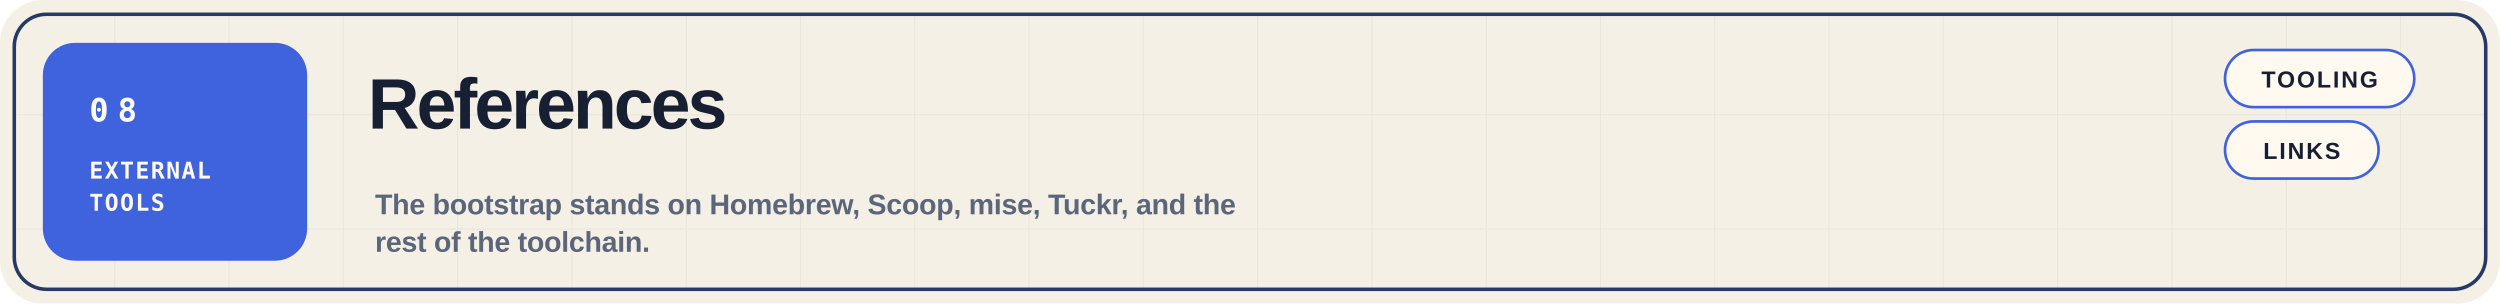
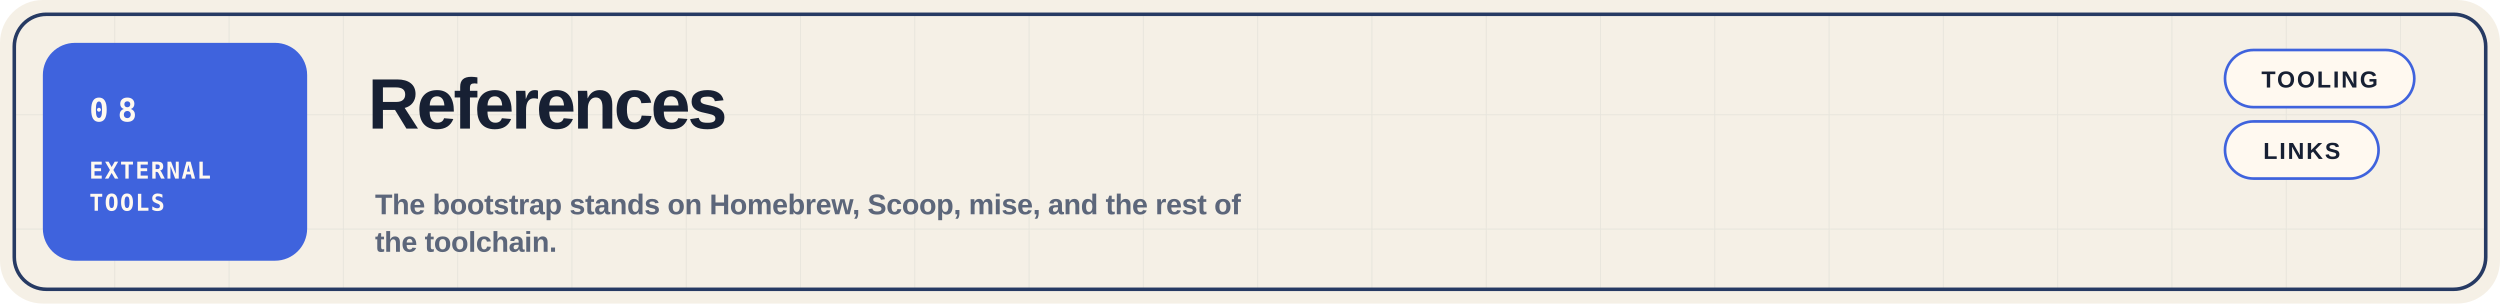
<svg xmlns="http://www.w3.org/2000/svg" width="1400" height="170" viewBox="0 0 1400 170" fill="none" role="img" aria-label="References">
  <defs>
    <pattern id="grid-root-references-svg" width="64" height="64" patternUnits="userSpaceOnUse">
      <path d="M 64 0 L 0 0 0 64" fill="none" stroke="#263A63" stroke-opacity="0.07" stroke-width="1" />
    </pattern>
  </defs>
  <rect width="1400" height="170" rx="24" fill="#F5F0E6" />
  <rect x="8" y="8" width="1384" height="154" rx="18" fill="url(#grid-root-references-svg)" stroke="#263A63" stroke-width="2" />
  <rect x="24" y="24" width="148" height="122" rx="18" fill="#3F63DD" />
  <text x="50" y="68" fill="#FFF9F0" font-size="18" font-weight="700" letter-spacing="0.28em" font-family="IBM Plex Mono, SFMono-Regular, Menlo, Consolas, monospace">08</text>
  <text x="50" y="100" fill="#FFF9F0" font-size="13" font-weight="700" letter-spacing="0.06em" font-family="IBM Plex Mono, SFMono-Regular, Menlo, Consolas, monospace">EXTERNAL</text>
  <text x="50" y="118" fill="#FFF9F0" font-size="13" font-weight="700" letter-spacing="0.06em" font-family="IBM Plex Mono, SFMono-Regular, Menlo, Consolas, monospace">TOOLS</text>
  <text x="206" y="72" fill="#172033" font-size="40" font-weight="760" letter-spacing="-0.04em" font-family="IBM Plex Sans, Avenir Next, Segoe UI, Helvetica Neue, Arial, sans-serif">References</text>
-   <text x="210" y="120" fill="#5C667A" font-size="16" font-weight="600" letter-spacing="-0.01em" font-family="IBM Plex Sans, Avenir Next, Segoe UI, Helvetica Neue, Arial, sans-serif">The bootstrap stands on Homebrew, Scoop, mise, Tuckr, and the</text>
-   <text x="210" y="141" fill="#5C667A" font-size="16" font-weight="600" letter-spacing="-0.01em" font-family="IBM Plex Sans, Avenir Next, Segoe UI, Helvetica Neue, Arial, sans-serif">rest of the toolchain.</text>
+   <text x="210" y="120" fill="#5C667A" font-size="16" font-weight="600" letter-spacing="-0.01em" font-family="IBM Plex Sans, Avenir Next, Segoe UI, Helvetica Neue, Arial, sans-serif">The bootstrap stands on Homebrew, Scoop, mise, and the rest of</text>
+   <text x="210" y="141" fill="#5C667A" font-size="16" font-weight="600" letter-spacing="-0.01em" font-family="IBM Plex Sans, Avenir Next, Segoe UI, Helvetica Neue, Arial, sans-serif">the toolchain.</text>
  <g transform="translate(1246,28)">
    <rect width="106" height="32" rx="16" fill="#FFF9F0" stroke="#3F63DD" stroke-width="1.5" />
    <text x="53.0" y="21" text-anchor="middle" fill="#172033" font-size="13" font-weight="700" letter-spacing="0.08em" font-family="IBM Plex Sans, Avenir Next, Segoe UI, Helvetica Neue, Arial, sans-serif">TOOLING</text>
  </g>
  <g transform="translate(1246,68)">
    <rect width="86" height="32" rx="16" fill="#FFF9F0" stroke="#3F63DD" stroke-width="1.5" />
    <text x="43.0" y="21" text-anchor="middle" fill="#172033" font-size="13" font-weight="700" letter-spacing="0.08em" font-family="IBM Plex Sans, Avenir Next, Segoe UI, Helvetica Neue, Arial, sans-serif">LINKS</text>
  </g>
</svg>
